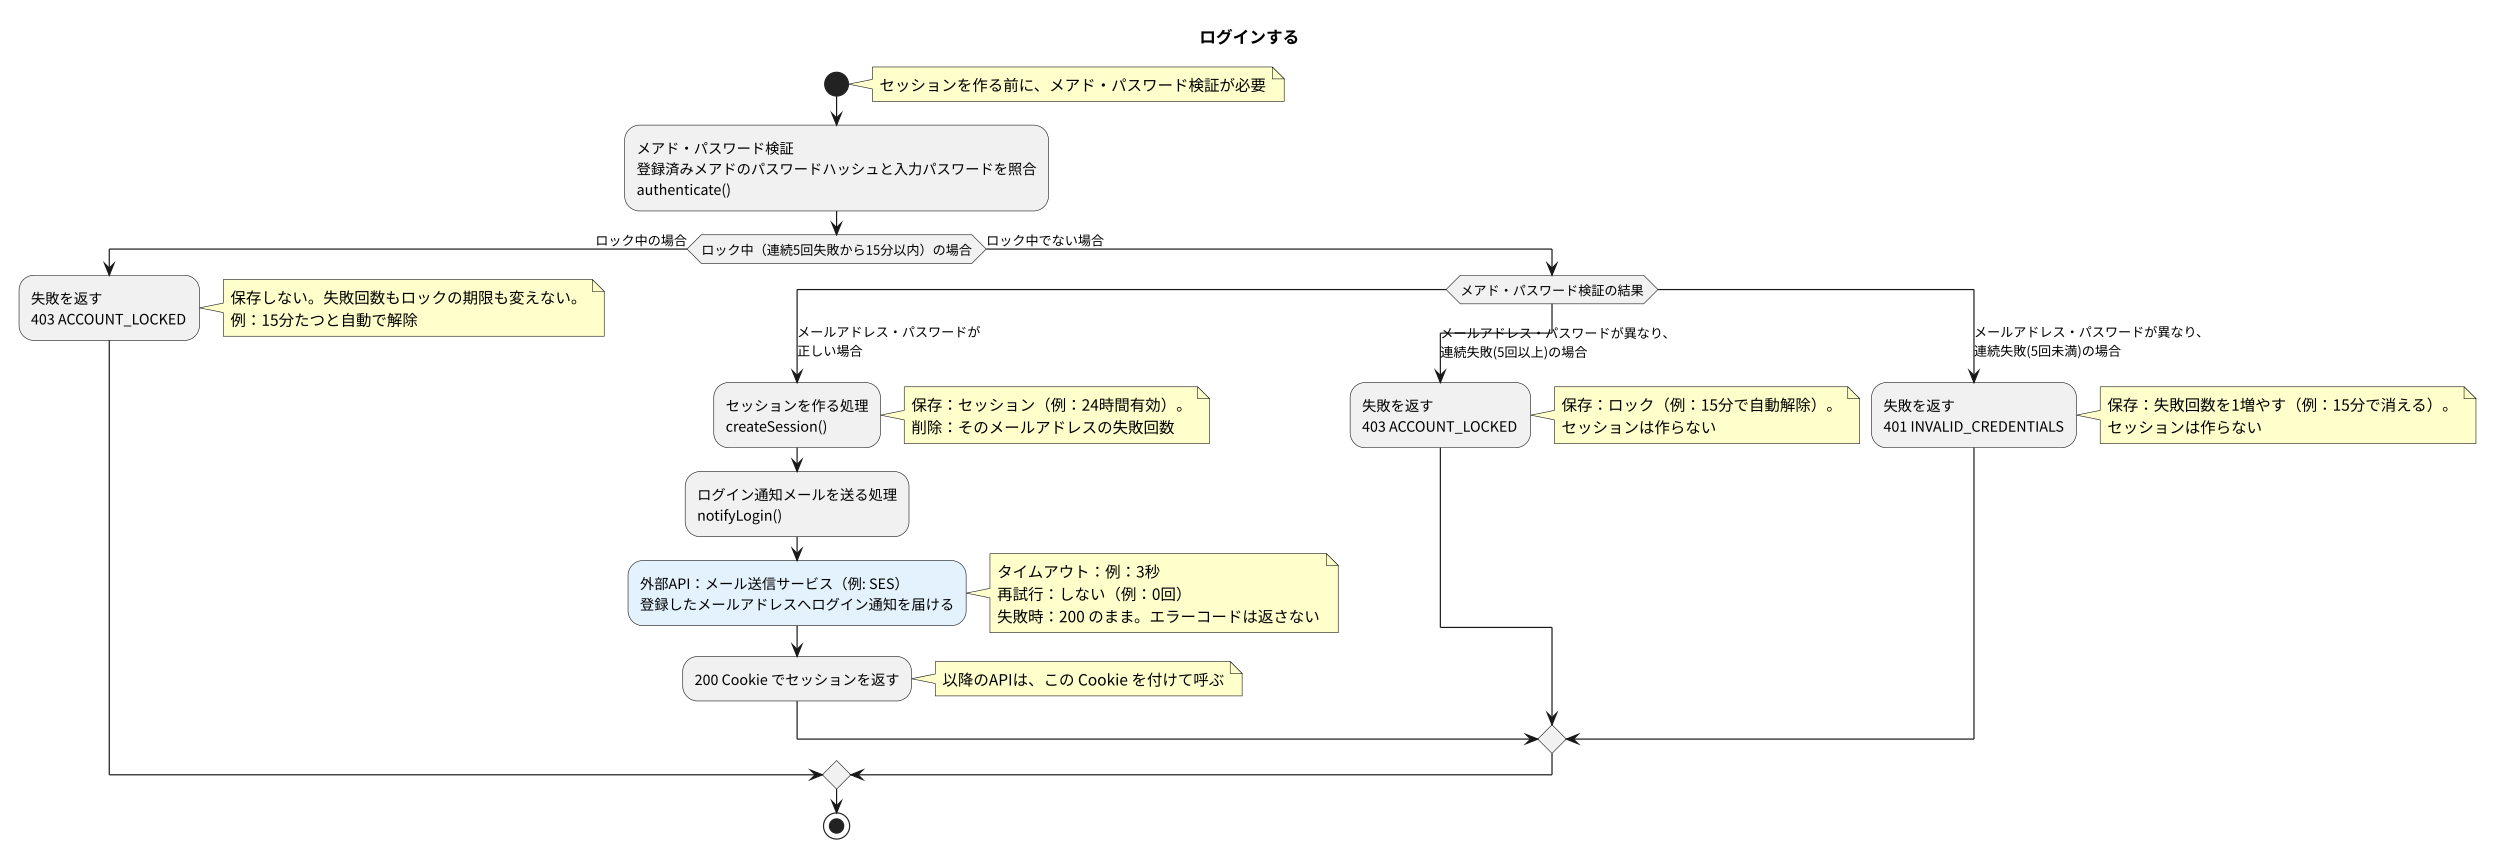
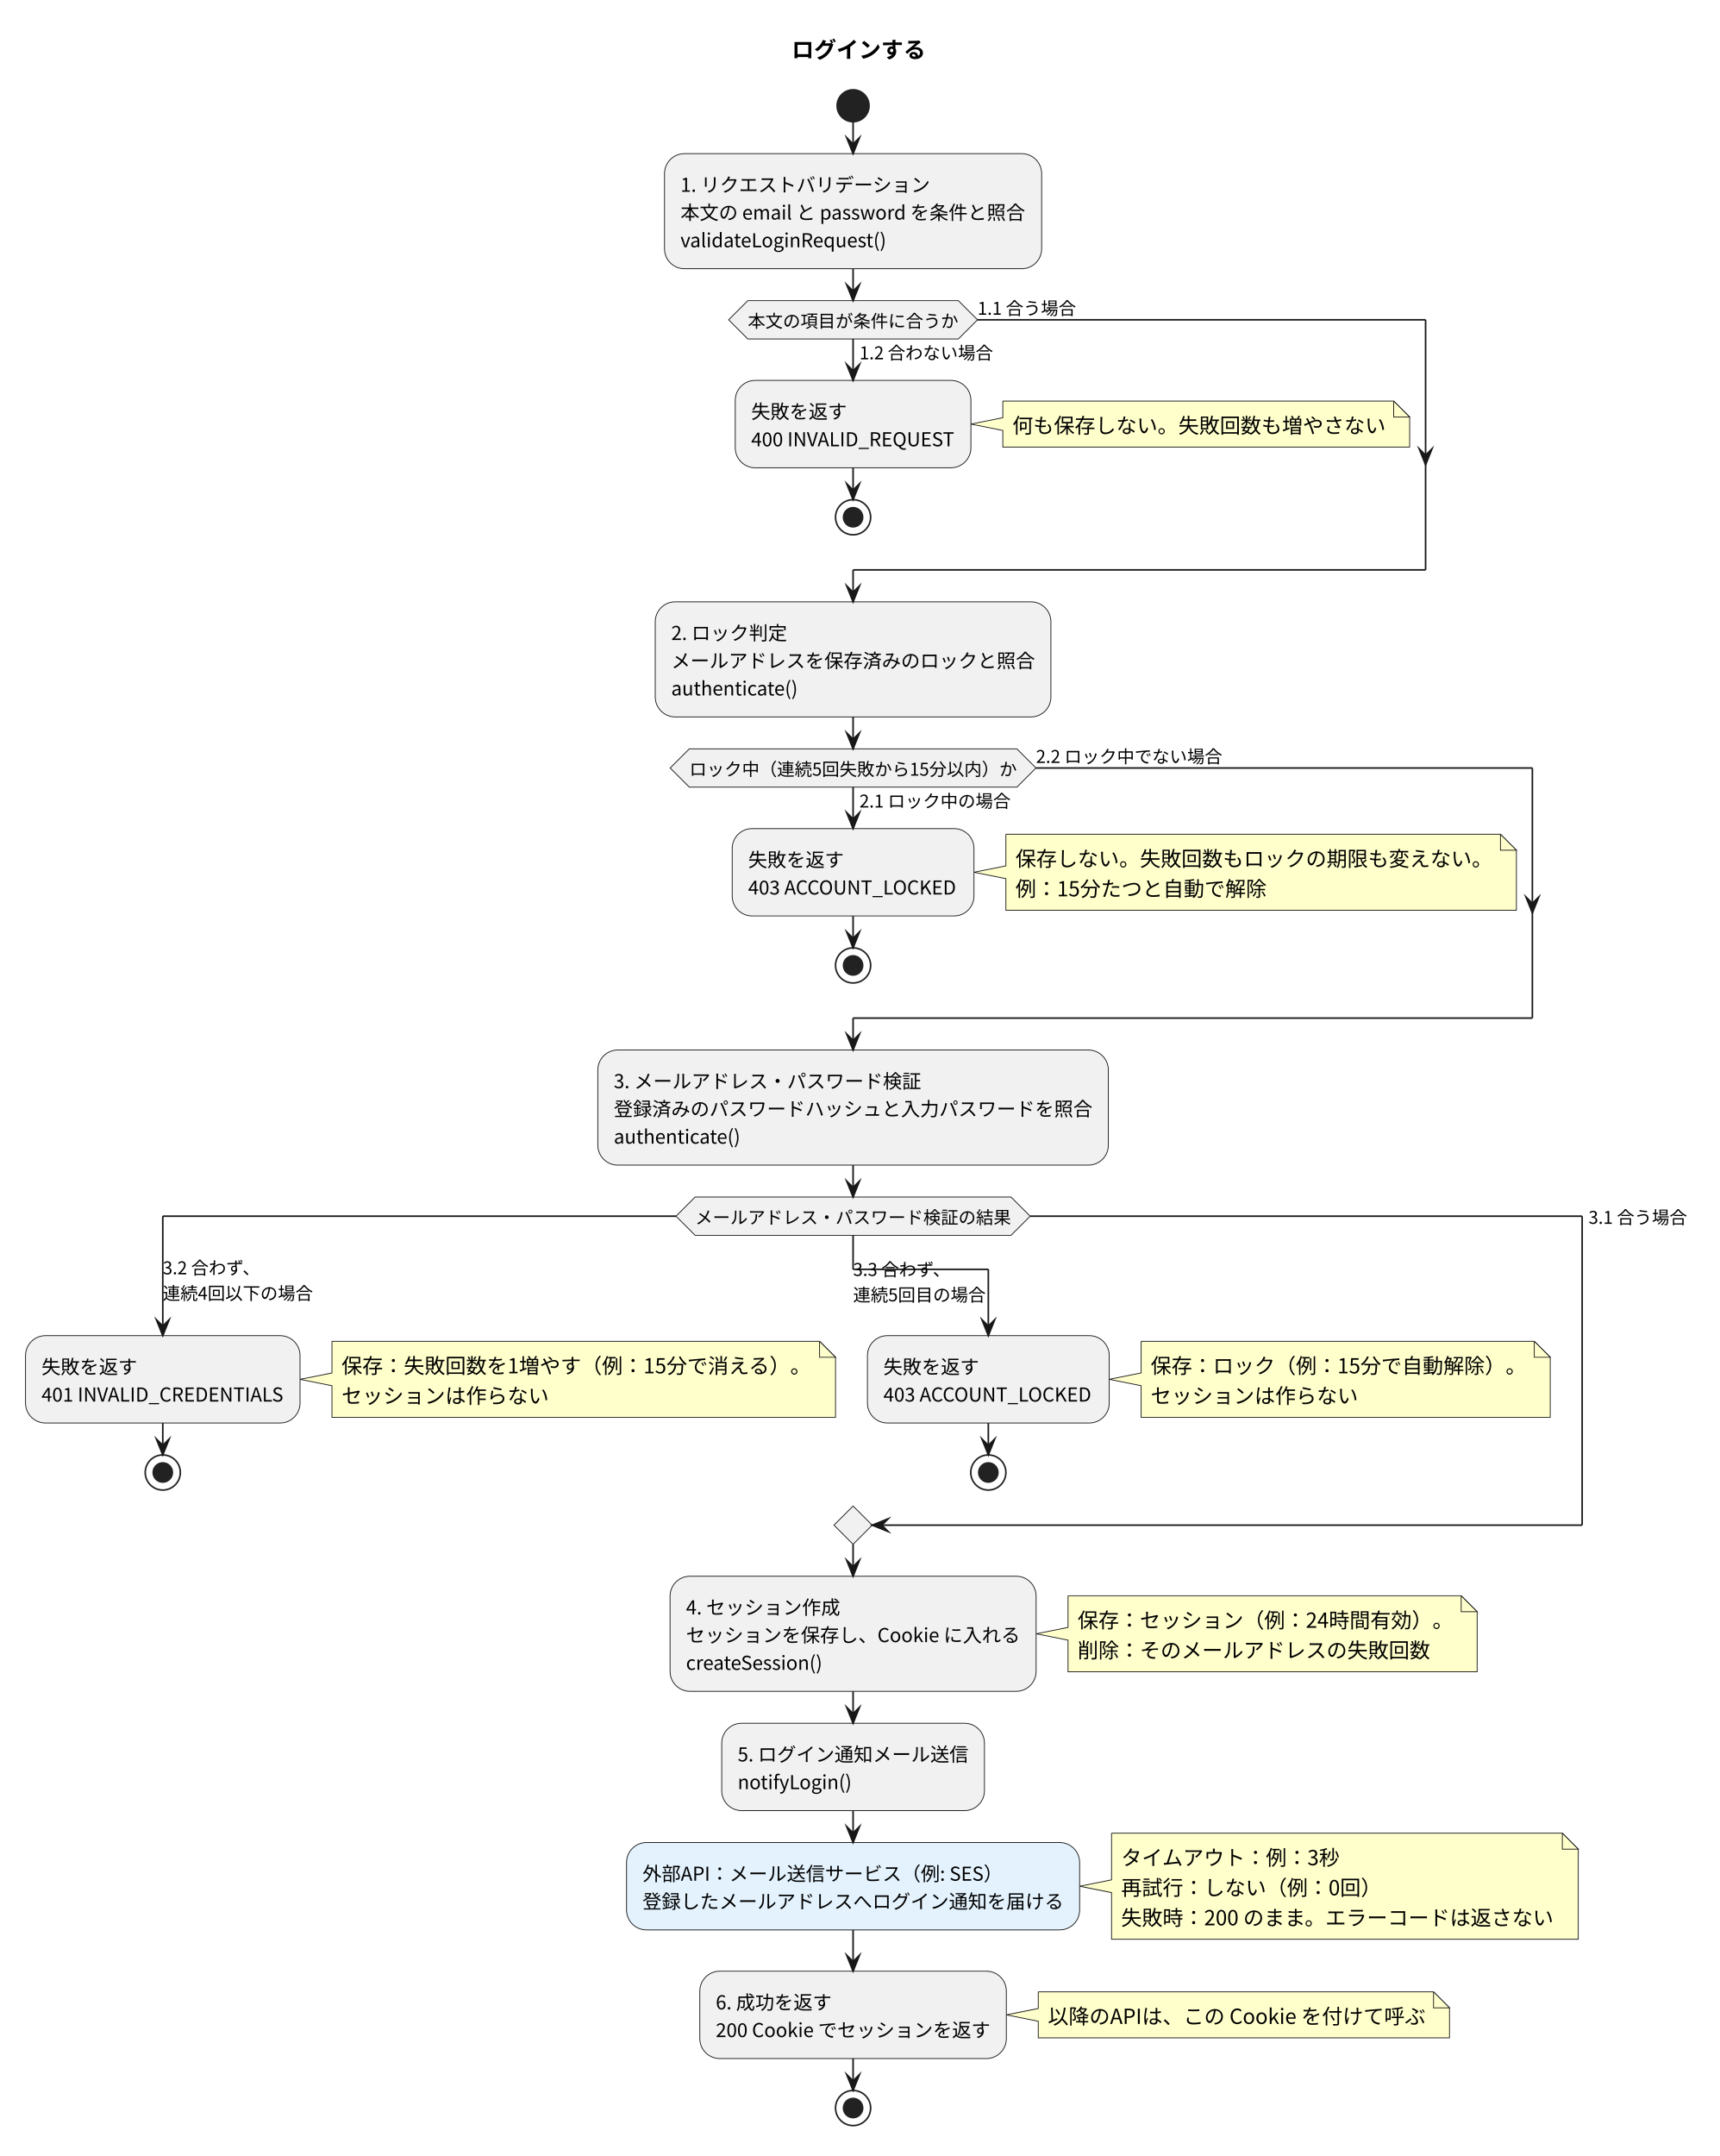
- <svg xmlns="http://www.w3.org/2000/svg" version="1.1" data-diagram-type="ACTIVITY" style="width:2100px;height:724px;background:#FFFFFF;" width="2100px" height="724px" viewBox="0 0 2100 724" zoomAndPan="magnify" preserveAspectRatio="none" contentStyleType="text/css">
+ <svg xmlns="http://www.w3.org/2000/svg" version="1.1" data-diagram-type="ACTIVITY" style="width:1078px;height:1351px;background:#FFFFFF;" width="1078px" height="1351px" viewBox="0 0 1078 1351" zoomAndPan="magnify" preserveAspectRatio="none" contentStyleType="text/css">
  <defs />
  <g font-family="sans-serif" lengthAdjust="spacing">
-     <g class="title" data-source-line="8">
-       <text x="1007.407" y="36.24" fill="#000" font-size="14" textLength="84" font-weight="700" font-family="'Noto Sans CJK JP'">ログインする</text>
+     <g class="title" data-source-line="9">
+       <text x="496.215" y="36.24" fill="#000" font-size="14" textLength="84" font-weight="700" font-family="'Noto Sans CJK JP'">ログインする</text>
    </g>
-     <path d="M732.732,56.272 L732.732,66.684 L712.732,70.684 L732.732,74.684 L732.732,85.096 A0,0 0 0 0 732.732,85.096 L1078.732,85.096 A0,0 0 0 0 1078.732,85.096 L1078.732,66.272 L1068.732,56.272 L732.732,56.272 A0,0 0 0 0 732.732,56.272" style="stroke:#181818;stroke-width:0.5;" fill="#FFC" />
-     <path d="M1068.732,56.272 L1068.732,66.272 L1078.732,66.272 L1068.732,56.272" style="stroke:#181818;stroke-width:0.5;" fill="#FFC" />
-     <text x="738.732" y="76.352" fill="#000" font-size="13" textLength="325" font-family="'Noto Sans CJK JP'">セッションを作る前に、メアド・パスワード検証が必要</text>
-     <ellipse cx="702.732" cy="70.684" rx="10" ry="10" fill="#222" style="stroke:#222;stroke-width:1;" />
-     <rect x="524.731" y="105.096" width="356.003" height="72.128" fill="#F1F1F1" style="stroke:#181818;stroke-width:0.5;" rx="12.5" ry="12.5" />
-     <text x="534.731" y="129.016" fill="#000" font-size="12" textLength="132.001" font-family="'Noto Sans CJK JP'">メアド・パスワード検証</text>
-     <text x="534.731" y="146.392" fill="#000" font-size="12" textLength="336.003" font-family="'Noto Sans CJK JP'">登録済みメアドのパスワードハッシュと入力パスワードを照合</text>
-     <text x="534.731" y="163.768" fill="#000" font-size="12" textLength="79.801" font-family="'Noto Sans CJK JP'">authenticate()</text>
-     <polygon points="589.075,197.224,816.389,197.224,828.389,209.224,816.389,221.224,589.075,221.224,577.075,209.224,589.075,197.224" fill="#F1F1F1" style="stroke:#181818;stroke-width:0.5;stroke-linejoin:miter;stroke-miterlimit:10;" />
-     <text x="589.075" y="214.02" fill="#000" font-size="11" textLength="227.313" font-family="'Noto Sans CJK JP'">ロック中（連続5回失敗から15分以内）の場合</text>
-     <text x="500.076" y="206.056" fill="#000" font-size="11" textLength="76.999" font-family="'Noto Sans CJK JP'">ロック中の場合</text>
-     <text x="828.389" y="206.056" fill="#000" font-size="11" textLength="98.999" font-family="'Noto Sans CJK JP'">ロック中でない場合</text>
-     <path d="M187.557,234.776 L187.557,254.6 L167.557,258.6 L187.557,262.6 L187.557,282.424 A0,0 0 0 0 187.557,282.424 L507.557,282.424 A0,0 0 0 0 507.557,282.424 L507.557,244.776 L497.557,234.776 L187.557,234.776 A0,0 0 0 0 187.557,234.776" style="stroke:#181818;stroke-width:0.5;" fill="#FFC" />
-     <path d="M497.557,234.776 L497.557,244.776 L507.557,244.776 L497.557,234.776" style="stroke:#181818;stroke-width:0.5;" fill="#FFC" />
-     <text x="193.557" y="254.856" fill="#000" font-size="13" textLength="299" font-family="'Noto Sans CJK JP'">保存しない。失敗回数もロックの期限も変えない。</text>
-     <text x="193.557" y="273.68" fill="#000" font-size="13" textLength="157.43" font-family="'Noto Sans CJK JP'">例：15分たつと自動で解除</text>
-     <rect x="16" y="231.224" width="151.557" height="54.752" fill="#F1F1F1" style="stroke:#181818;stroke-width:0.5;" rx="12.5" ry="12.5" />
-     <text x="26" y="255.144" fill="#000" font-size="12" textLength="60" font-family="'Noto Sans CJK JP'">失敗を返す</text>
-     <text x="26" y="272.521" fill="#000" font-size="12" textLength="131.557" font-family="'Noto Sans CJK JP'">403 ACCOUNT_LOCKED</text>
-     <polygon points="1226.686,231.224,1380.685,231.224,1392.685,243.224,1380.685,255.224,1226.686,255.224,1214.686,243.224,1226.686,231.224" fill="#F1F1F1" style="stroke:#181818;stroke-width:0.5;stroke-linejoin:miter;stroke-miterlimit:10;" />
-     <text x="1226.686" y="248.02" fill="#000" font-size="11" textLength="153.999" font-family="'Noto Sans CJK JP'">メアド・パスワード検証の結果</text>
-     <path d="M759.559,324.892 L759.559,344.716 L739.559,348.716 L759.559,352.716 L759.559,372.54 A0,0 0 0 0 759.559,372.54 L1015.989,372.54 A0,0 0 0 0 1015.989,372.54 L1015.989,334.892 L1005.989,324.892 L759.559,324.892 A0,0 0 0 0 759.559,324.892" style="stroke:#181818;stroke-width:0.5;" fill="#FFC" />
-     <path d="M1005.989,324.892 L1005.989,334.892 L1015.989,334.892 L1005.989,324.892" style="stroke:#181818;stroke-width:0.5;" fill="#FFC" />
-     <text x="765.559" y="344.972" fill="#000" font-size="13" textLength="235.43" font-family="'Noto Sans CJK JP'">保存：セッション（例：24時間有効）。</text>
-     <text x="765.559" y="363.796" fill="#000" font-size="13" textLength="221" font-family="'Noto Sans CJK JP'">削除：そのメールアドレスの失敗回数</text>
-     <rect x="599.558" y="321.34" width="140.001" height="54.752" fill="#F1F1F1" style="stroke:#181818;stroke-width:0.5;" rx="12.5" ry="12.5" />
-     <text x="609.558" y="345.26" fill="#000" font-size="12" textLength="120.001" font-family="'Noto Sans CJK JP'">セッションを作る処理</text>
-     <text x="609.558" y="362.636" fill="#000" font-size="12" textLength="86.389" font-family="'Noto Sans CJK JP'">createSession()</text>
-     <rect x="575.558" y="396.092" width="188.001" height="54.752" fill="#F1F1F1" style="stroke:#181818;stroke-width:0.5;" rx="12.5" ry="12.5" />
-     <text x="585.558" y="420.012" fill="#000" font-size="12" textLength="168.001" font-family="'Noto Sans CJK JP'">ログイン通知メールを送る処理</text>
-     <text x="585.558" y="437.388" fill="#000" font-size="12" textLength="71.857" font-family="'Noto Sans CJK JP'">notifyLogin()</text>
-     <path d="M831.559,464.985 L831.559,494.221 L811.559,498.221 L831.559,502.221 L831.559,531.457 A0,0 0 0 0 831.559,531.457 L1124.117,531.457 A0,0 0 0 0 1124.117,531.457 L1124.117,474.985 L1114.117,464.985 L831.559,464.985 A0,0 0 0 0 831.559,464.985" style="stroke:#181818;stroke-width:0.5;" fill="#FFC" />
-     <path d="M1114.117,464.985 L1114.117,474.985 L1124.117,474.985 L1114.117,464.985" style="stroke:#181818;stroke-width:0.5;" fill="#FFC" />
-     <text x="837.559" y="485.065" fill="#000" font-size="13" textLength="137.215" font-family="'Noto Sans CJK JP'">タイムアウト：例：3秒</text>
-     <text x="837.559" y="503.889" fill="#000" font-size="13" textLength="163.215" font-family="'Noto Sans CJK JP'">再試行：しない（例：0回）</text>
-     <text x="837.559" y="522.713" fill="#000" font-size="13" textLength="271.557" font-family="'Noto Sans CJK JP'">失敗時：200 のまま。エラーコードは返さない</text>
-     <rect x="527.557" y="470.844" width="284.002" height="54.752" fill="#E3F2FD" style="stroke:#181818;stroke-width:0.5;" rx="12.5" ry="12.5" />
-     <text x="537.557" y="494.765" fill="#000" font-size="12" textLength="225.806" font-family="'Noto Sans CJK JP'">外部API：メール送信サービス（例: SES）</text>
-     <text x="537.557" y="512.141" fill="#000" font-size="12" textLength="264.002" font-family="'Noto Sans CJK JP'">登録したメールアドレスへログイン通知を届ける</text>
-     <path d="M785.623,555.733 L785.623,566.145 L765.623,570.145 L785.623,574.145 L785.623,584.557 A0,0 0 0 0 785.623,584.557 L1043.392,584.557 A0,0 0 0 0 1043.392,584.557 L1043.392,565.733 L1033.392,555.733 L785.623,555.733 A0,0 0 0 0 785.623,555.733" style="stroke:#181818;stroke-width:0.5;" fill="#FFC" />
-     <path d="M1033.392,555.733 L1033.392,565.733 L1043.392,565.733 L1033.392,555.733" style="stroke:#181818;stroke-width:0.5;" fill="#FFC" />
-     <text x="791.623" y="575.813" fill="#000" font-size="13" textLength="236.769" font-family="'Noto Sans CJK JP'">以降のAPIは、この Cookie を付けて呼ぶ</text>
-     <rect x="573.494" y="551.457" width="192.129" height="37.376" fill="#F1F1F1" style="stroke:#181818;stroke-width:0.5;" rx="12.5" ry="12.5" />
-     <text x="583.494" y="575.377" fill="#000" font-size="12" textLength="172.129" font-family="'Noto Sans CJK JP'">200 Cookie でセッションを返す</text>
-     <path d="M1305.674,324.892 L1305.674,344.716 L1285.674,348.716 L1305.674,352.716 L1305.674,372.54 A0,0 0 0 0 1305.674,372.54 L1562.104,372.54 A0,0 0 0 0 1562.104,372.54 L1562.104,334.892 L1552.104,324.892 L1305.674,324.892 A0,0 0 0 0 1305.674,324.892" style="stroke:#181818;stroke-width:0.5;" fill="#FFC" />
-     <path d="M1552.104,324.892 L1552.104,334.892 L1562.104,334.892 L1552.104,324.892" style="stroke:#181818;stroke-width:0.5;" fill="#FFC" />
-     <text x="1311.674" y="344.972" fill="#000" font-size="13" textLength="235.43" font-family="'Noto Sans CJK JP'">保存：ロック（例：15分で自動解除）。</text>
-     <text x="1311.674" y="363.796" fill="#000" font-size="13" textLength="130" font-family="'Noto Sans CJK JP'">セッションは作らない</text>
-     <rect x="1134.117" y="321.34" width="151.557" height="54.752" fill="#F1F1F1" style="stroke:#181818;stroke-width:0.5;" rx="12.5" ry="12.5" />
-     <text x="1144.117" y="345.26" fill="#000" font-size="12" textLength="60" font-family="'Noto Sans CJK JP'">失敗を返す</text>
-     <text x="1144.117" y="362.636" fill="#000" font-size="12" textLength="131.557" font-family="'Noto Sans CJK JP'">403 ACCOUNT_LOCKED</text>
-     <path d="M1764.169,324.892 L1764.169,344.716 L1744.169,348.716 L1764.169,352.716 L1764.169,372.54 A0,0 0 0 0 1764.169,372.54 L2079.814,372.54 A0,0 0 0 0 2079.814,372.54 L2079.814,334.892 L2069.814,324.892 L1764.169,324.892 A0,0 0 0 0 1764.169,324.892" style="stroke:#181818;stroke-width:0.5;" fill="#FFC" />
-     <path d="M2069.814,324.892 L2069.814,334.892 L2079.814,334.892 L2069.814,324.892" style="stroke:#181818;stroke-width:0.5;" fill="#FFC" />
-     <text x="1770.169" y="344.972" fill="#000" font-size="13" textLength="294.645" font-family="'Noto Sans CJK JP'">保存：失敗回数を1増やす（例：15分で消える）。</text>
-     <text x="1770.169" y="363.796" fill="#000" font-size="13" textLength="130" font-family="'Noto Sans CJK JP'">セッションは作らない</text>
-     <rect x="1572.104" y="321.34" width="172.065" height="54.752" fill="#F1F1F1" style="stroke:#181818;stroke-width:0.5;" rx="12.5" ry="12.5" />
-     <text x="1582.104" y="345.26" fill="#000" font-size="12" textLength="60" font-family="'Noto Sans CJK JP'">失敗を返す</text>
-     <text x="1582.104" y="362.636" fill="#000" font-size="12" textLength="152.065" font-family="'Noto Sans CJK JP'">401 INVALID_CREDENTIALS</text>
-     <polygon points="1303.686,608.833,1303.686,608.833,1315.686,620.833,1303.686,632.833,1303.686,632.833,1291.686,620.833,1303.686,608.833" fill="#F1F1F1" style="stroke:#181818;stroke-width:0.5;stroke-linejoin:miter;stroke-miterlimit:10;" />
-     <polygon points="702.732,638.833,714.732,650.833,702.732,662.833,690.732,650.833,702.732,638.833" fill="#F1F1F1" style="stroke:#181818;stroke-width:0.5;stroke-linejoin:miter;stroke-miterlimit:10;" />
-     <ellipse cx="702.732" cy="693.833" rx="11" ry="11" fill="none" style="stroke:#222;stroke-width:1;" />
-     <ellipse cx="702.732" cy="693.833" rx="6" ry="6" fill="#222" style="stroke:#222;stroke-width:1;" />
-     <line x1="702.732" y1="80.684" x2="702.732" y2="105.096" style="stroke:#181818;stroke-width:1;" />
-     <polygon points="698.732,95.096,702.732,105.096,706.732,95.096,702.732,99.096" fill="#181818" style="stroke:#181818;stroke-width:1;stroke-linejoin:miter;stroke-miterlimit:10;" />
-     <line x1="669.558" y1="376.092" x2="669.558" y2="396.092" style="stroke:#181818;stroke-width:1;" />
-     <polygon points="665.558,386.092,669.558,396.092,673.558,386.092,669.558,390.092" fill="#181818" style="stroke:#181818;stroke-width:1;stroke-linejoin:miter;stroke-miterlimit:10;" />
-     <line x1="669.558" y1="450.844" x2="669.558" y2="470.844" style="stroke:#181818;stroke-width:1;" />
-     <polygon points="665.558,460.844,669.558,470.844,673.558,460.844,669.558,464.844" fill="#181818" style="stroke:#181818;stroke-width:1;stroke-linejoin:miter;stroke-miterlimit:10;" />
-     <line x1="669.558" y1="525.597" x2="669.558" y2="551.457" style="stroke:#181818;stroke-width:1;" />
-     <polygon points="665.558,541.457,669.558,551.457,673.558,541.457,669.558,545.457" fill="#181818" style="stroke:#181818;stroke-width:1;stroke-linejoin:miter;stroke-miterlimit:10;" />
-     <line x1="1214.686" y1="243.224" x2="669.558" y2="243.224" style="stroke:#181818;stroke-width:1;" />
-     <line x1="669.558" y1="243.224" x2="669.558" y2="321.34" style="stroke:#181818;stroke-width:1;" />
-     <polygon points="665.558,311.34,669.558,321.34,673.558,311.34,669.558,315.34" fill="#181818" style="stroke:#181818;stroke-width:1;stroke-linejoin:miter;stroke-miterlimit:10;" />
-     <text x="669.558" y="282.912" fill="#000" font-size="11" textLength="153.999" font-family="'Noto Sans CJK JP'">メールアドレス・パスワードが</text>
-     <text x="669.558" y="298.84" fill="#000" font-size="11" textLength="55" font-family="'Noto Sans CJK JP'">正しい場合</text>
-     <line x1="1392.685" y1="243.224" x2="1658.136" y2="243.224" style="stroke:#181818;stroke-width:1;" />
-     <line x1="1658.136" y1="243.224" x2="1658.136" y2="321.34" style="stroke:#181818;stroke-width:1;" />
-     <polygon points="1654.136,311.34,1658.136,321.34,1662.136,311.34,1658.136,315.34" fill="#181818" style="stroke:#181818;stroke-width:1;stroke-linejoin:miter;stroke-miterlimit:10;" />
-     <text x="1658.136" y="282.912" fill="#000" font-size="11" textLength="197.999" font-family="'Noto Sans CJK JP'">メールアドレス・パスワードが異なり、</text>
-     <text x="1658.136" y="298.84" fill="#000" font-size="11" textLength="123.54" font-family="'Noto Sans CJK JP'">連続失敗(5回未満)の場合</text>
-     <line x1="1303.686" y1="255.224" x2="1303.686" y2="279.795" style="stroke:#181818;stroke-width:1;" />
-     <line x1="1303.686" y1="279.795" x2="1209.895" y2="279.795" style="stroke:#181818;stroke-width:1;" />
-     <line x1="1209.895" y1="279.795" x2="1209.895" y2="321.34" style="stroke:#181818;stroke-width:1;" />
-     <polygon points="1205.895,311.34,1209.895,321.34,1213.895,311.34,1209.895,315.34" fill="#181818" style="stroke:#181818;stroke-width:1;stroke-linejoin:miter;stroke-miterlimit:10;" />
-     <text x="1209.895" y="283.912" fill="#000" font-size="11" textLength="197.999" font-family="'Noto Sans CJK JP'">メールアドレス・パスワードが異なり、</text>
-     <text x="1209.895" y="299.84" fill="#000" font-size="11" textLength="123.54" font-family="'Noto Sans CJK JP'">連続失敗(5回以上)の場合</text>
-     <line x1="669.558" y1="588.833" x2="669.558" y2="620.833" style="stroke:#181818;stroke-width:1;" />
-     <line x1="669.558" y1="620.833" x2="1291.686" y2="620.833" style="stroke:#181818;stroke-width:1;" />
-     <polygon points="1281.686,616.833,1291.686,620.833,1281.686,624.833,1285.686,620.833" fill="#181818" style="stroke:#181818;stroke-width:1;stroke-linejoin:miter;stroke-miterlimit:10;" />
-     <line x1="1658.136" y1="376.092" x2="1658.136" y2="620.833" style="stroke:#181818;stroke-width:1;" />
-     <line x1="1658.136" y1="620.833" x2="1315.686" y2="620.833" style="stroke:#181818;stroke-width:1;" />
-     <polygon points="1325.686,616.833,1315.686,620.833,1325.686,624.833,1321.686,620.833" fill="#181818" style="stroke:#181818;stroke-width:1;stroke-linejoin:miter;stroke-miterlimit:10;" />
-     <line x1="1209.895" y1="376.092" x2="1209.895" y2="527.033" style="stroke:#181818;stroke-width:1;" />
-     <line x1="1209.895" y1="527.033" x2="1303.686" y2="527.033" style="stroke:#181818;stroke-width:1;" />
-     <line x1="1303.686" y1="527.033" x2="1303.686" y2="608.833" style="stroke:#181818;stroke-width:1;" />
-     <polygon points="1299.686,598.833,1303.686,608.833,1307.686,598.833,1303.686,602.833" fill="#181818" style="stroke:#181818;stroke-width:1;stroke-linejoin:miter;stroke-miterlimit:10;" />
-     <line x1="577.075" y1="209.224" x2="91.778" y2="209.224" style="stroke:#181818;stroke-width:1;" />
-     <line x1="91.778" y1="209.224" x2="91.778" y2="231.224" style="stroke:#181818;stroke-width:1;" />
-     <polygon points="87.778,221.224,91.778,231.224,95.778,221.224,91.778,225.224" fill="#181818" style="stroke:#181818;stroke-width:1;stroke-linejoin:miter;stroke-miterlimit:10;" />
-     <line x1="828.389" y1="209.224" x2="1303.686" y2="209.224" style="stroke:#181818;stroke-width:1;" />
-     <line x1="1303.686" y1="209.224" x2="1303.686" y2="231.224" style="stroke:#181818;stroke-width:1;" />
-     <polygon points="1299.686,221.224,1303.686,231.224,1307.686,221.224,1303.686,225.224" fill="#181818" style="stroke:#181818;stroke-width:1;stroke-linejoin:miter;stroke-miterlimit:10;" />
-     <line x1="91.778" y1="285.977" x2="91.778" y2="650.833" style="stroke:#181818;stroke-width:1;" />
-     <line x1="91.778" y1="650.833" x2="690.732" y2="650.833" style="stroke:#181818;stroke-width:1;" />
-     <polygon points="680.732,646.833,690.732,650.833,680.732,654.833,684.732,650.833" fill="#181818" style="stroke:#181818;stroke-width:1;stroke-linejoin:miter;stroke-miterlimit:10;" />
-     <line x1="1303.686" y1="632.833" x2="1303.686" y2="650.833" style="stroke:#181818;stroke-width:1;" />
-     <line x1="1303.686" y1="650.833" x2="714.732" y2="650.833" style="stroke:#181818;stroke-width:1;" />
-     <polygon points="724.732,646.833,714.732,650.833,724.732,654.833,720.732,650.833" fill="#181818" style="stroke:#181818;stroke-width:1;stroke-linejoin:miter;stroke-miterlimit:10;" />
-     <line x1="702.732" y1="177.224" x2="702.732" y2="197.224" style="stroke:#181818;stroke-width:1;" />
-     <polygon points="698.732,187.224,702.732,197.224,706.732,187.224,702.732,191.224" fill="#181818" style="stroke:#181818;stroke-width:1;stroke-linejoin:miter;stroke-miterlimit:10;" />
-     <line x1="702.732" y1="662.833" x2="702.732" y2="682.833" style="stroke:#181818;stroke-width:1;" />
-     <polygon points="698.732,672.833,702.732,682.833,706.732,672.833,702.732,676.833" fill="#181818" style="stroke:#181818;stroke-width:1;stroke-linejoin:miter;stroke-miterlimit:10;" />
+     <ellipse cx="534.715" cy="66.272" rx="10" ry="10" fill="#222" style="stroke:#222;stroke-width:1;" />
+     <rect x="416.516" y="96.272" width="236.398" height="72.128" fill="#F1F1F1" style="stroke:#181818;stroke-width:0.5;" rx="12.5" ry="12.5" />
+     <text x="426.516" y="120.192" fill="#000" font-size="12" textLength="156.685" font-family="'Noto Sans CJK JP'">1. リクエストバリデーション</text>
+     <text x="426.516" y="137.568" fill="#000" font-size="12" textLength="216.398" font-family="'Noto Sans CJK JP'">本文の email と password を条件と照合</text>
+     <text x="426.516" y="154.944" fill="#000" font-size="12" textLength="130.153" font-family="'Noto Sans CJK JP'">validateLoginRequest()</text>
+     <path d="M628.567,251.328 L628.567,261.74 L608.567,265.74 L628.567,269.74 L628.567,280.152 A0,0 0 0 0 628.567,280.152 L883.567,280.152 A0,0 0 0 0 883.567,280.152 L883.567,261.328 L873.567,251.328 L628.567,251.328 A0,0 0 0 0 628.567,251.328" style="stroke:#181818;stroke-width:0.5;" fill="#FFC" />
+     <path d="M873.567,251.328 L873.567,261.328 L883.567,261.328 L873.567,251.328" style="stroke:#181818;stroke-width:0.5;" fill="#FFC" />
+     <text x="634.567" y="271.408" fill="#000" font-size="13" textLength="234" font-family="'Noto Sans CJK JP'">何も保存しない。失敗回数も増やさない</text>
+     <rect x="460.862" y="238.364" width="147.705" height="54.752" fill="#F1F1F1" style="stroke:#181818;stroke-width:0.5;" rx="12.5" ry="12.5" />
+     <text x="470.862" y="262.284" fill="#000" font-size="12" textLength="60" font-family="'Noto Sans CJK JP'">失敗を返す</text>
+     <text x="470.862" y="279.66" fill="#000" font-size="12" textLength="127.705" font-family="'Noto Sans CJK JP'">400 INVALID_REQUEST</text>
+     <ellipse cx="534.715" cy="324.116" rx="11" ry="11" fill="none" style="stroke:#222;stroke-width:1;" />
+     <ellipse cx="534.715" cy="324.116" rx="6" ry="6" fill="#222" style="stroke:#222;stroke-width:1;" />
+     <polygon points="468.715,188.4,600.714,188.4,612.714,200.4,600.714,212.4,468.715,212.4,456.715,200.4,468.715,188.4" fill="#F1F1F1" style="stroke:#181818;stroke-width:0.5;stroke-linejoin:miter;stroke-miterlimit:10;" />
+     <text x="538.715" y="225.16" fill="#000" font-size="11" textLength="83.731" font-family="'Noto Sans CJK JP'">1.2 合わない場合</text>
+     <text x="468.715" y="205.196" fill="#000" font-size="11" textLength="131.999" font-family="'Noto Sans CJK JP'">本文の項目が条件に合うか</text>
+     <text x="612.714" y="197.232" fill="#000" font-size="11" textLength="61.732" font-family="'Noto Sans CJK JP'">1.1 合う場合</text>
+     <rect x="410.714" y="377.116" width="248.002" height="72.128" fill="#F1F1F1" style="stroke:#181818;stroke-width:0.5;" rx="12.5" ry="12.5" />
+     <text x="420.714" y="401.037" fill="#000" font-size="12" textLength="72.685" font-family="'Noto Sans CJK JP'">2. ロック判定</text>
+     <text x="420.714" y="418.413" fill="#000" font-size="12" textLength="228.002" font-family="'Noto Sans CJK JP'">メールアドレスを保存済みのロックと照合</text>
+     <text x="420.714" y="435.789" fill="#000" font-size="12" textLength="79.801" font-family="'Noto Sans CJK JP'">authenticate()</text>
+     <path d="M630.493,522.761 L630.493,542.585 L610.493,546.585 L630.493,550.585 L630.493,570.409 A0,0 0 0 0 630.493,570.409 L950.493,570.409 A0,0 0 0 0 950.493,570.409 L950.493,532.761 L940.493,522.761 L630.493,522.761 A0,0 0 0 0 630.493,522.761" style="stroke:#181818;stroke-width:0.5;" fill="#FFC" />
+     <path d="M940.493,522.761 L940.493,532.761 L950.493,532.761 L940.493,522.761" style="stroke:#181818;stroke-width:0.5;" fill="#FFC" />
+     <text x="636.493" y="542.841" fill="#000" font-size="13" textLength="299" font-family="'Noto Sans CJK JP'">保存しない。失敗回数もロックの期限も変えない。</text>
+     <text x="636.493" y="561.665" fill="#000" font-size="13" textLength="157.43" font-family="'Noto Sans CJK JP'">例：15分たつと自動で解除</text>
+     <rect x="458.936" y="519.209" width="151.557" height="54.752" fill="#F1F1F1" style="stroke:#181818;stroke-width:0.5;" rx="12.5" ry="12.5" />
+     <text x="468.936" y="543.129" fill="#000" font-size="12" textLength="60" font-family="'Noto Sans CJK JP'">失敗を返す</text>
+     <text x="468.936" y="560.505" fill="#000" font-size="12" textLength="131.557" font-family="'Noto Sans CJK JP'">403 ACCOUNT_LOCKED</text>
+     <ellipse cx="534.715" cy="604.961" rx="11" ry="11" fill="none" style="stroke:#222;stroke-width:1;" />
+     <ellipse cx="534.715" cy="604.961" rx="6" ry="6" fill="#222" style="stroke:#222;stroke-width:1;" />
+     <polygon points="432.058,469.245,637.371,469.245,649.371,481.245,637.371,493.245,432.058,493.245,420.058,481.245,432.058,469.245" fill="#F1F1F1" style="stroke:#181818;stroke-width:0.5;stroke-linejoin:miter;stroke-miterlimit:10;" />
+     <text x="538.715" y="506.005" fill="#000" font-size="11" textLength="94.731" font-family="'Noto Sans CJK JP'">2.1 ロック中の場合</text>
+     <text x="432.058" y="486.041" fill="#000" font-size="11" textLength="205.314" font-family="'Noto Sans CJK JP'">ロック中（連続5回失敗から15分以内）か</text>
+     <text x="649.371" y="478.077" fill="#000" font-size="11" textLength="116.731" font-family="'Noto Sans CJK JP'">2.2 ロック中でない場合</text>
+     <rect x="374.713" y="657.961" width="320.002" height="72.128" fill="#F1F1F1" style="stroke:#181818;stroke-width:0.5;" rx="12.5" ry="12.5" />
+     <text x="384.713" y="681.881" fill="#000" font-size="12" textLength="192.685" font-family="'Noto Sans CJK JP'">3. メールアドレス・パスワード検証</text>
+     <text x="384.713" y="699.257" fill="#000" font-size="12" textLength="300.002" font-family="'Noto Sans CJK JP'">登録済みのパスワードハッシュと入力パスワードを照合</text>
+     <text x="384.713" y="716.633" fill="#000" font-size="12" textLength="79.801" font-family="'Noto Sans CJK JP'">authenticate()</text>
+     <polygon points="435.715,750.089,633.714,750.089,645.714,762.089,633.714,774.089,435.715,774.089,423.715,762.089,435.715,750.089" fill="#F1F1F1" style="stroke:#181818;stroke-width:0.5;stroke-linejoin:miter;stroke-miterlimit:10;" />
+     <text x="435.715" y="766.885" fill="#000" font-size="11" textLength="197.999" font-family="'Noto Sans CJK JP'">メールアドレス・パスワード検証の結果</text>
+     <path d="M208.065,840.497 L208.065,860.321 L188.065,864.321 L208.065,868.321 L208.065,888.145 A0,0 0 0 0 208.065,888.145 L523.71,888.145 A0,0 0 0 0 523.71,888.145 L523.71,850.497 L513.71,840.497 L208.065,840.497 A0,0 0 0 0 208.065,840.497" style="stroke:#181818;stroke-width:0.5;" fill="#FFC" />
+     <path d="M513.71,840.497 L513.71,850.497 L523.71,850.497 L513.71,840.497" style="stroke:#181818;stroke-width:0.5;" fill="#FFC" />
+     <text x="214.065" y="860.577" fill="#000" font-size="13" textLength="294.645" font-family="'Noto Sans CJK JP'">保存：失敗回数を1増やす（例：15分で消える）。</text>
+     <text x="214.065" y="879.401" fill="#000" font-size="13" textLength="130" font-family="'Noto Sans CJK JP'">セッションは作らない</text>
+     <rect x="16" y="836.945" width="172.065" height="54.752" fill="#F1F1F1" style="stroke:#181818;stroke-width:0.5;" rx="12.5" ry="12.5" />
+     <text x="26" y="860.865" fill="#000" font-size="12" textLength="60" font-family="'Noto Sans CJK JP'">失敗を返す</text>
+     <text x="26" y="878.241" fill="#000" font-size="12" textLength="152.065" font-family="'Noto Sans CJK JP'">401 INVALID_CREDENTIALS</text>
+     <ellipse cx="102.033" cy="922.697" rx="11" ry="11" fill="none" style="stroke:#222;stroke-width:1;" />
+     <ellipse cx="102.033" cy="922.697" rx="6" ry="6" fill="#222" style="stroke:#222;stroke-width:1;" />
+     <path d="M715.267,840.497 L715.267,860.321 L695.267,864.321 L715.267,868.321 L715.267,888.145 A0,0 0 0 0 715.267,888.145 L971.698,888.145 A0,0 0 0 0 971.698,888.145 L971.698,850.497 L961.698,840.497 L715.267,840.497 A0,0 0 0 0 715.267,840.497" style="stroke:#181818;stroke-width:0.5;" fill="#FFC" />
+     <path d="M961.698,840.497 L961.698,850.497 L971.698,850.497 L961.698,840.497" style="stroke:#181818;stroke-width:0.5;" fill="#FFC" />
+     <text x="721.267" y="860.577" fill="#000" font-size="13" textLength="235.43" font-family="'Noto Sans CJK JP'">保存：ロック（例：15分で自動解除）。</text>
+     <text x="721.267" y="879.401" fill="#000" font-size="13" textLength="130" font-family="'Noto Sans CJK JP'">セッションは作らない</text>
+     <rect x="543.71" y="836.945" width="151.557" height="54.752" fill="#F1F1F1" style="stroke:#181818;stroke-width:0.5;" rx="12.5" ry="12.5" />
+     <text x="553.71" y="860.865" fill="#000" font-size="12" textLength="60" font-family="'Noto Sans CJK JP'">失敗を返す</text>
+     <text x="553.71" y="878.241" fill="#000" font-size="12" textLength="131.557" font-family="'Noto Sans CJK JP'">403 ACCOUNT_LOCKED</text>
+     <ellipse cx="619.489" cy="922.697" rx="11" ry="11" fill="none" style="stroke:#222;stroke-width:1;" />
+     <ellipse cx="619.489" cy="922.697" rx="6" ry="6" fill="#222" style="stroke:#222;stroke-width:1;" />
+     <polygon points="534.715,943.697,534.715,943.697,546.715,955.697,534.715,967.697,534.715,967.697,522.715,955.697,534.715,943.697" fill="#F1F1F1" style="stroke:#181818;stroke-width:0.5;stroke-linejoin:miter;stroke-miterlimit:10;" />
+     <path d="M669.445,999.938 L669.445,1019.762 L649.445,1023.762 L669.445,1027.762 L669.445,1047.586 A0,0 0 0 0 669.445,1047.586 L925.876,1047.586 A0,0 0 0 0 925.876,1047.586 L925.876,1009.938 L915.876,999.938 L669.445,999.938 A0,0 0 0 0 669.445,999.938" style="stroke:#181818;stroke-width:0.5;" fill="#FFC" />
+     <path d="M915.876,999.938 L915.876,1009.938 L925.876,1009.938 L915.876,999.938" style="stroke:#181818;stroke-width:0.5;" fill="#FFC" />
+     <text x="675.445" y="1020.018" fill="#000" font-size="13" textLength="235.43" font-family="'Noto Sans CJK JP'">保存：セッション（例：24時間有効）。</text>
+     <text x="675.445" y="1038.842" fill="#000" font-size="13" textLength="221" font-family="'Noto Sans CJK JP'">削除：そのメールアドレスの失敗回数</text>
+     <rect x="419.984" y="987.697" width="229.462" height="72.128" fill="#F1F1F1" style="stroke:#181818;stroke-width:0.5;" rx="12.5" ry="12.5" />
+     <text x="429.984" y="1011.617" fill="#000" font-size="12" textLength="96.685" font-family="'Noto Sans CJK JP'">4. セッション作成</text>
+     <text x="429.984" y="1028.994" fill="#000" font-size="12" textLength="209.462" font-family="'Noto Sans CJK JP'">セッションを保存し、Cookie に入れる</text>
+     <text x="429.984" y="1046.37" fill="#000" font-size="12" textLength="86.389" font-family="'Noto Sans CJK JP'">createSession()</text>
+     <rect x="452.372" y="1079.826" width="164.685" height="54.752" fill="#F1F1F1" style="stroke:#181818;stroke-width:0.5;" rx="12.5" ry="12.5" />
+     <text x="462.372" y="1103.746" fill="#000" font-size="12" textLength="144.685" font-family="'Noto Sans CJK JP'">5. ログイン通知メール送信</text>
+     <text x="462.372" y="1121.122" fill="#000" font-size="12" textLength="71.857" font-family="'Noto Sans CJK JP'">notifyLogin()</text>
+     <path d="M696.716,1148.718 L696.716,1177.954 L676.716,1181.954 L696.716,1185.954 L696.716,1215.19 A0,0 0 0 0 696.716,1215.19 L989.273,1215.19 A0,0 0 0 0 989.273,1215.19 L989.273,1158.718 L979.273,1148.718 L696.716,1148.718 A0,0 0 0 0 696.716,1148.718" style="stroke:#181818;stroke-width:0.5;" fill="#FFC" />
+     <path d="M979.273,1148.718 L979.273,1158.718 L989.273,1158.718 L979.273,1148.718" style="stroke:#181818;stroke-width:0.5;" fill="#FFC" />
+     <text x="702.716" y="1168.798" fill="#000" font-size="13" textLength="137.215" font-family="'Noto Sans CJK JP'">タイムアウト：例：3秒</text>
+     <text x="702.716" y="1187.622" fill="#000" font-size="13" textLength="163.215" font-family="'Noto Sans CJK JP'">再試行：しない（例：0回）</text>
+     <text x="702.716" y="1206.446" fill="#000" font-size="13" textLength="271.557" font-family="'Noto Sans CJK JP'">失敗時：200 のまま。エラーコードは返さない</text>
+     <rect x="392.714" y="1154.578" width="284.002" height="54.752" fill="#E3F2FD" style="stroke:#181818;stroke-width:0.5;" rx="12.5" ry="12.5" />
+     <text x="402.714" y="1178.498" fill="#000" font-size="12" textLength="225.806" font-family="'Noto Sans CJK JP'">外部API：メール送信サービス（例: SES）</text>
+     <text x="402.714" y="1195.874" fill="#000" font-size="12" textLength="264.002" font-family="'Noto Sans CJK JP'">登録したメールアドレスへログイン通知を届ける</text>
+     <path d="M650.779,1248.154 L650.779,1258.566 L630.779,1262.566 L650.779,1266.566 L650.779,1276.978 A0,0 0 0 0 650.779,1276.978 L908.549,1276.978 A0,0 0 0 0 908.549,1276.978 L908.549,1258.154 L898.549,1248.154 L650.779,1248.154 A0,0 0 0 0 650.779,1248.154" style="stroke:#181818;stroke-width:0.5;" fill="#FFC" />
+     <path d="M898.549,1248.154 L898.549,1258.154 L908.549,1258.154 L898.549,1248.154" style="stroke:#181818;stroke-width:0.5;" fill="#FFC" />
+     <text x="656.779" y="1268.234" fill="#000" font-size="13" textLength="236.769" font-family="'Noto Sans CJK JP'">以降のAPIは、この Cookie を付けて呼ぶ</text>
+     <rect x="438.65" y="1235.19" width="192.129" height="54.752" fill="#F1F1F1" style="stroke:#181818;stroke-width:0.5;" rx="12.5" ry="12.5" />
+     <text x="448.65" y="1259.11" fill="#000" font-size="12" textLength="72.685" font-family="'Noto Sans CJK JP'">6. 成功を返す</text>
+     <text x="448.65" y="1276.486" fill="#000" font-size="12" textLength="172.129" font-family="'Noto Sans CJK JP'">200 Cookie でセッションを返す</text>
+     <ellipse cx="534.715" cy="1320.942" rx="11" ry="11" fill="none" style="stroke:#222;stroke-width:1;" />
+     <ellipse cx="534.715" cy="1320.942" rx="6" ry="6" fill="#222" style="stroke:#222;stroke-width:1;" />
+     <line x1="534.715" y1="76.272" x2="534.715" y2="96.272" style="stroke:#181818;stroke-width:1;" />
+     <polygon points="530.715,86.272,534.715,96.272,538.715,86.272,534.715,90.272" fill="#181818" style="stroke:#181818;stroke-width:1;stroke-linejoin:miter;stroke-miterlimit:10;" />
+     <line x1="534.715" y1="293.116" x2="534.715" y2="313.116" style="stroke:#181818;stroke-width:1;" />
+     <polygon points="530.715,303.116,534.715,313.116,538.715,303.116,534.715,307.116" fill="#181818" style="stroke:#181818;stroke-width:1;stroke-linejoin:miter;stroke-miterlimit:10;" />
+     <line x1="534.715" y1="212.4" x2="534.715" y2="238.364" style="stroke:#181818;stroke-width:1;" />
+     <polygon points="530.715,228.364,534.715,238.364,538.715,228.364,534.715,232.364" fill="#181818" style="stroke:#181818;stroke-width:1;stroke-linejoin:miter;stroke-miterlimit:10;" />
+     <line x1="612.714" y1="200.4" x2="893.567" y2="200.4" style="stroke:#181818;stroke-width:1;" />
+     <polygon points="889.567,281.24,893.567,291.24,897.567,281.24,893.567,285.24" fill="#181818" style="stroke:#181818;stroke-width:1;stroke-linejoin:miter;stroke-miterlimit:10;" />
+     <line x1="893.567" y1="200.4" x2="893.567" y2="357.116" style="stroke:#181818;stroke-width:1;" />
+     <line x1="893.567" y1="357.116" x2="534.715" y2="357.116" style="stroke:#181818;stroke-width:1;" />
+     <line x1="534.715" y1="357.116" x2="534.715" y2="377.116" style="stroke:#181818;stroke-width:1;" />
+     <polygon points="530.715,367.116,534.715,377.116,538.715,367.116,534.715,371.116" fill="#181818" style="stroke:#181818;stroke-width:1;stroke-linejoin:miter;stroke-miterlimit:10;" />
+     <line x1="534.715" y1="168.4" x2="534.715" y2="188.4" style="stroke:#181818;stroke-width:1;" />
+     <polygon points="530.715,178.4,534.715,188.4,538.715,178.4,534.715,182.4" fill="#181818" style="stroke:#181818;stroke-width:1;stroke-linejoin:miter;stroke-miterlimit:10;" />
+     <line x1="534.715" y1="573.961" x2="534.715" y2="593.961" style="stroke:#181818;stroke-width:1;" />
+     <polygon points="530.715,583.961,534.715,593.961,538.715,583.961,534.715,587.961" fill="#181818" style="stroke:#181818;stroke-width:1;stroke-linejoin:miter;stroke-miterlimit:10;" />
+     <line x1="534.715" y1="493.245" x2="534.715" y2="519.209" style="stroke:#181818;stroke-width:1;" />
+     <polygon points="530.715,509.209,534.715,519.209,538.715,509.209,534.715,513.209" fill="#181818" style="stroke:#181818;stroke-width:1;stroke-linejoin:miter;stroke-miterlimit:10;" />
+     <line x1="649.371" y1="481.245" x2="960.493" y2="481.245" style="stroke:#181818;stroke-width:1;" />
+     <polygon points="956.493,562.085,960.493,572.085,964.493,562.085,960.493,566.085" fill="#181818" style="stroke:#181818;stroke-width:1;stroke-linejoin:miter;stroke-miterlimit:10;" />
+     <line x1="960.493" y1="481.245" x2="960.493" y2="637.961" style="stroke:#181818;stroke-width:1;" />
+     <line x1="960.493" y1="637.961" x2="534.715" y2="637.961" style="stroke:#181818;stroke-width:1;" />
+     <line x1="534.715" y1="637.961" x2="534.715" y2="657.961" style="stroke:#181818;stroke-width:1;" />
+     <polygon points="530.715,647.961,534.715,657.961,538.715,647.961,534.715,651.961" fill="#181818" style="stroke:#181818;stroke-width:1;stroke-linejoin:miter;stroke-miterlimit:10;" />
+     <line x1="534.715" y1="449.245" x2="534.715" y2="469.245" style="stroke:#181818;stroke-width:1;" />
+     <polygon points="530.715,459.245,534.715,469.245,538.715,459.245,534.715,463.245" fill="#181818" style="stroke:#181818;stroke-width:1;stroke-linejoin:miter;stroke-miterlimit:10;" />
+     <line x1="102.033" y1="891.697" x2="102.033" y2="911.697" style="stroke:#181818;stroke-width:1;" />
+     <polygon points="98.033,901.697,102.033,911.697,106.033,901.697,102.033,905.697" fill="#181818" style="stroke:#181818;stroke-width:1;stroke-linejoin:miter;stroke-miterlimit:10;" />
+     <line x1="619.489" y1="891.697" x2="619.489" y2="911.697" style="stroke:#181818;stroke-width:1;" />
+     <polygon points="615.489,901.697,619.489,911.697,623.489,901.697,619.489,905.697" fill="#181818" style="stroke:#181818;stroke-width:1;stroke-linejoin:miter;stroke-miterlimit:10;" />
+     <line x1="423.715" y1="762.089" x2="102.033" y2="762.089" style="stroke:#181818;stroke-width:1;" />
+     <line x1="102.033" y1="762.089" x2="102.033" y2="836.945" style="stroke:#181818;stroke-width:1;" />
+     <polygon points="98.033,826.945,102.033,836.945,106.033,826.945,102.033,830.945" fill="#181818" style="stroke:#181818;stroke-width:1;stroke-linejoin:miter;stroke-miterlimit:10;" />
+     <text x="102.033" y="798.517" fill="#000" font-size="11" textLength="61.732" font-family="'Noto Sans CJK JP'">3.2 合わず、</text>
+     <text x="102.033" y="814.445" fill="#000" font-size="11" textLength="94.104" font-family="'Noto Sans CJK JP'">連続4回以下の場合</text>
+     <line x1="645.714" y1="762.089" x2="991.698" y2="762.089" style="stroke:#181818;stroke-width:1;" />
+     <line x1="991.698" y1="762.089" x2="991.698" y2="955.697" style="stroke:#181818;stroke-width:1;" />
+     <line x1="991.698" y1="955.697" x2="546.715" y2="955.697" style="stroke:#181818;stroke-width:1;" />
+     <polygon points="556.715,951.697,546.715,955.697,556.715,959.697,552.715,955.697" fill="#181818" style="stroke:#181818;stroke-width:1;stroke-linejoin:miter;stroke-miterlimit:10;" />
+     <text x="995.698" y="766.885" fill="#000" font-size="11" textLength="61.732" font-family="'Noto Sans CJK JP'">3.1 合う場合</text>
+     <line x1="534.715" y1="774.089" x2="534.715" y2="795.4" style="stroke:#181818;stroke-width:1;" />
+     <line x1="534.715" y1="795.4" x2="619.489" y2="795.4" style="stroke:#181818;stroke-width:1;" />
+     <line x1="619.489" y1="795.4" x2="619.489" y2="836.945" style="stroke:#181818;stroke-width:1;" />
+     <polygon points="615.489,826.945,619.489,836.945,623.489,826.945,619.489,830.945" fill="#181818" style="stroke:#181818;stroke-width:1;stroke-linejoin:miter;stroke-miterlimit:10;" />
+     <text x="534.715" y="799.517" fill="#000" font-size="11" textLength="61.732" font-family="'Noto Sans CJK JP'">3.3 合わず、</text>
+     <text x="534.715" y="815.445" fill="#000" font-size="11" textLength="83.104" font-family="'Noto Sans CJK JP'">連続5回目の場合</text>
+     <line x1="534.715" y1="730.089" x2="534.715" y2="750.089" style="stroke:#181818;stroke-width:1;" />
+     <polygon points="530.715,740.089,534.715,750.089,538.715,740.089,534.715,744.089" fill="#181818" style="stroke:#181818;stroke-width:1;stroke-linejoin:miter;stroke-miterlimit:10;" />
+     <line x1="534.715" y1="967.697" x2="534.715" y2="987.697" style="stroke:#181818;stroke-width:1;" />
+     <polygon points="530.715,977.697,534.715,987.697,538.715,977.697,534.715,981.697" fill="#181818" style="stroke:#181818;stroke-width:1;stroke-linejoin:miter;stroke-miterlimit:10;" />
+     <line x1="534.715" y1="1059.826" x2="534.715" y2="1079.826" style="stroke:#181818;stroke-width:1;" />
+     <polygon points="530.715,1069.826,534.715,1079.826,538.715,1069.826,534.715,1073.826" fill="#181818" style="stroke:#181818;stroke-width:1;stroke-linejoin:miter;stroke-miterlimit:10;" />
+     <line x1="534.715" y1="1134.578" x2="534.715" y2="1154.578" style="stroke:#181818;stroke-width:1;" />
+     <polygon points="530.715,1144.578,534.715,1154.578,538.715,1144.578,534.715,1148.578" fill="#181818" style="stroke:#181818;stroke-width:1;stroke-linejoin:miter;stroke-miterlimit:10;" />
+     <line x1="534.715" y1="1209.33" x2="534.715" y2="1235.19" style="stroke:#181818;stroke-width:1;" />
+     <polygon points="530.715,1225.19,534.715,1235.19,538.715,1225.19,534.715,1229.19" fill="#181818" style="stroke:#181818;stroke-width:1;stroke-linejoin:miter;stroke-miterlimit:10;" />
+     <line x1="534.715" y1="1289.942" x2="534.715" y2="1309.942" style="stroke:#181818;stroke-width:1;" />
+     <polygon points="530.715,1299.942,534.715,1309.942,538.715,1299.942,534.715,1303.942" fill="#181818" style="stroke:#181818;stroke-width:1;stroke-linejoin:miter;stroke-miterlimit:10;" />
  </g>
</svg>
